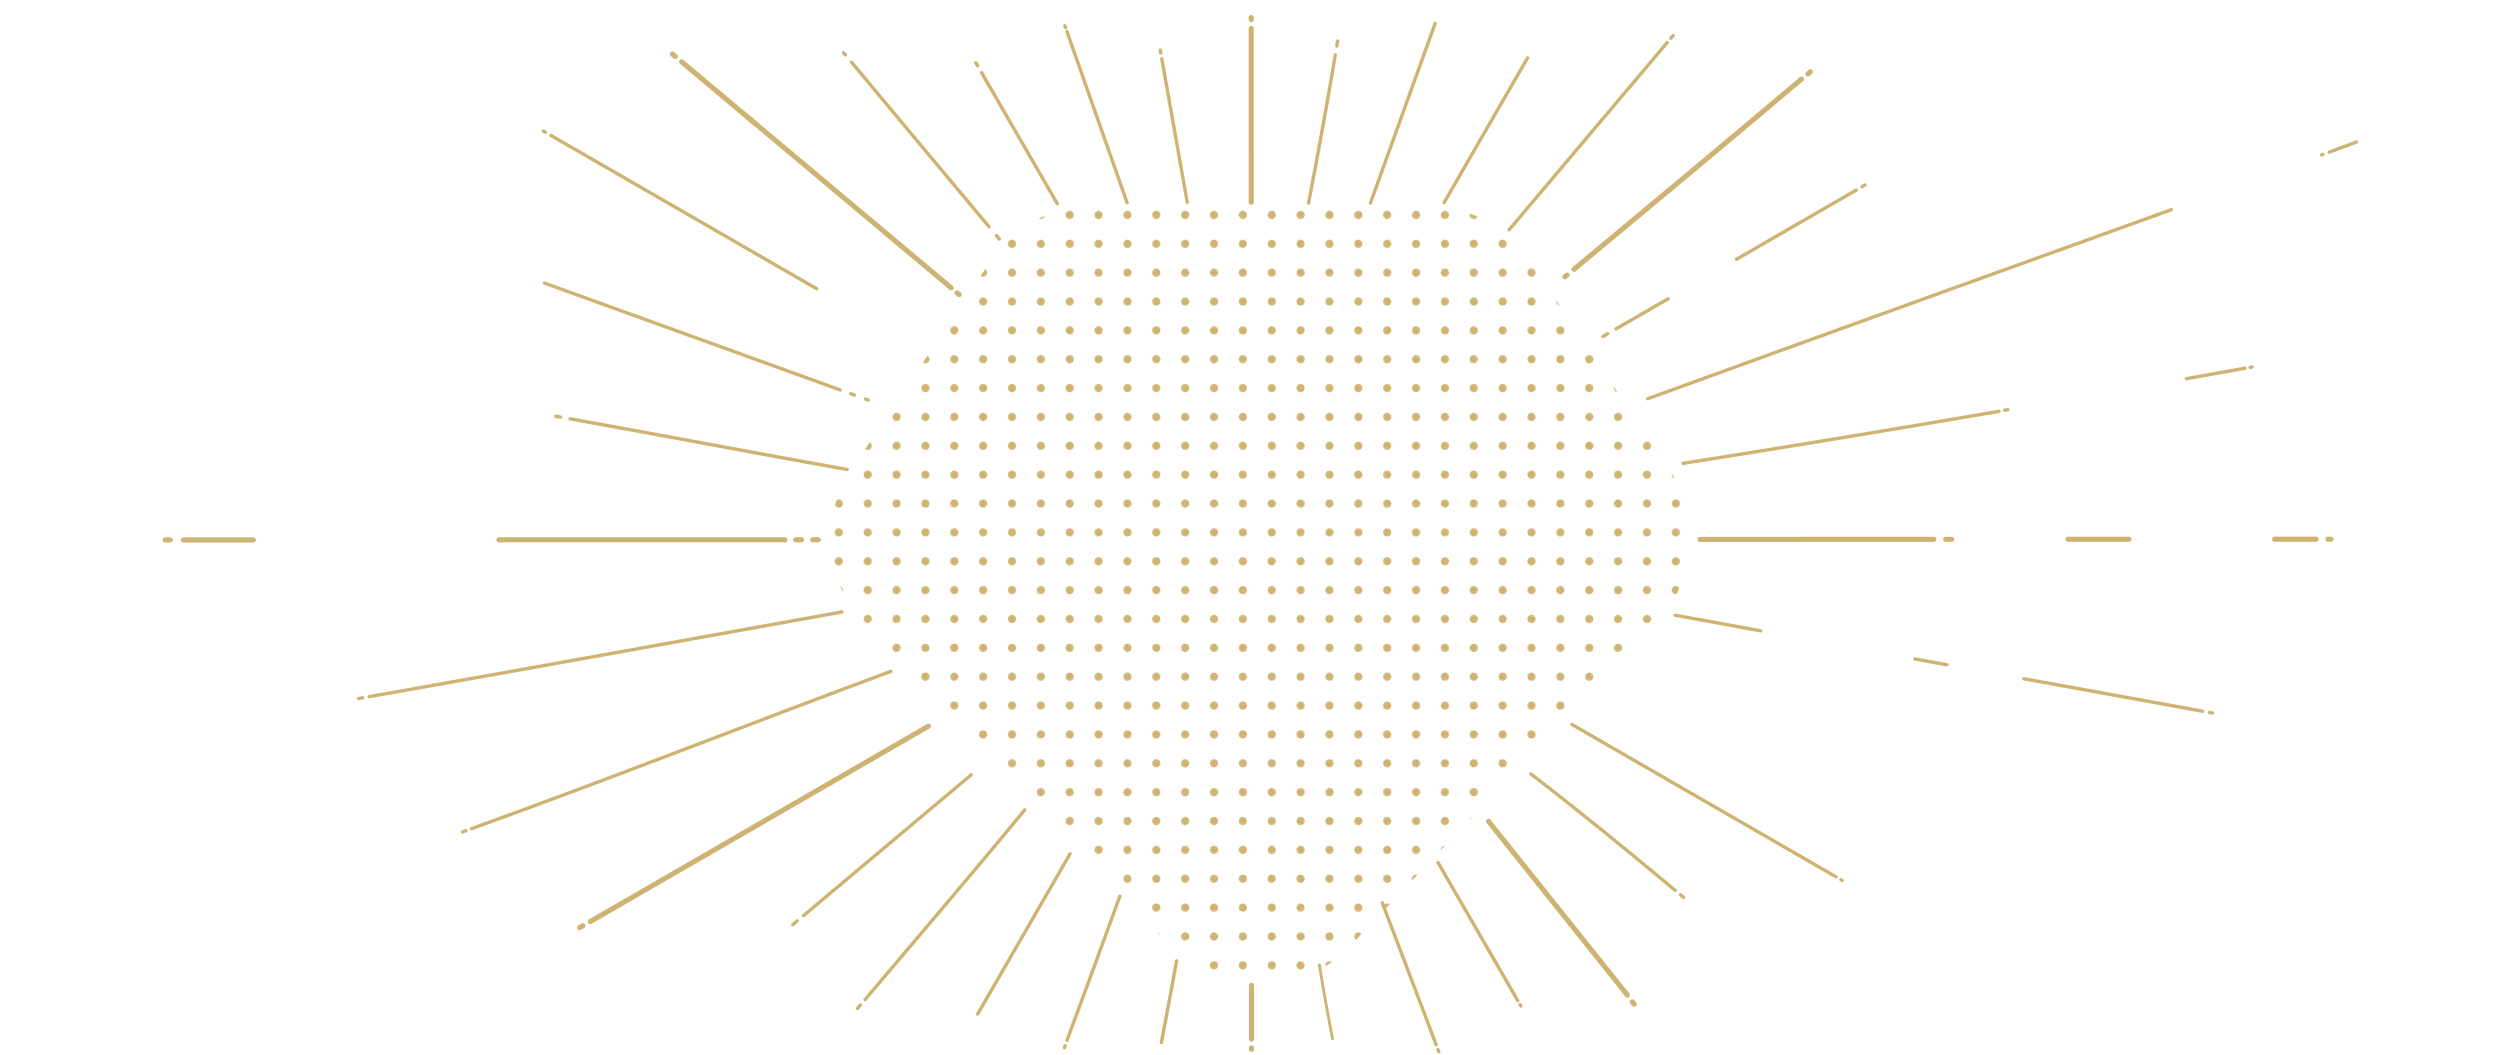
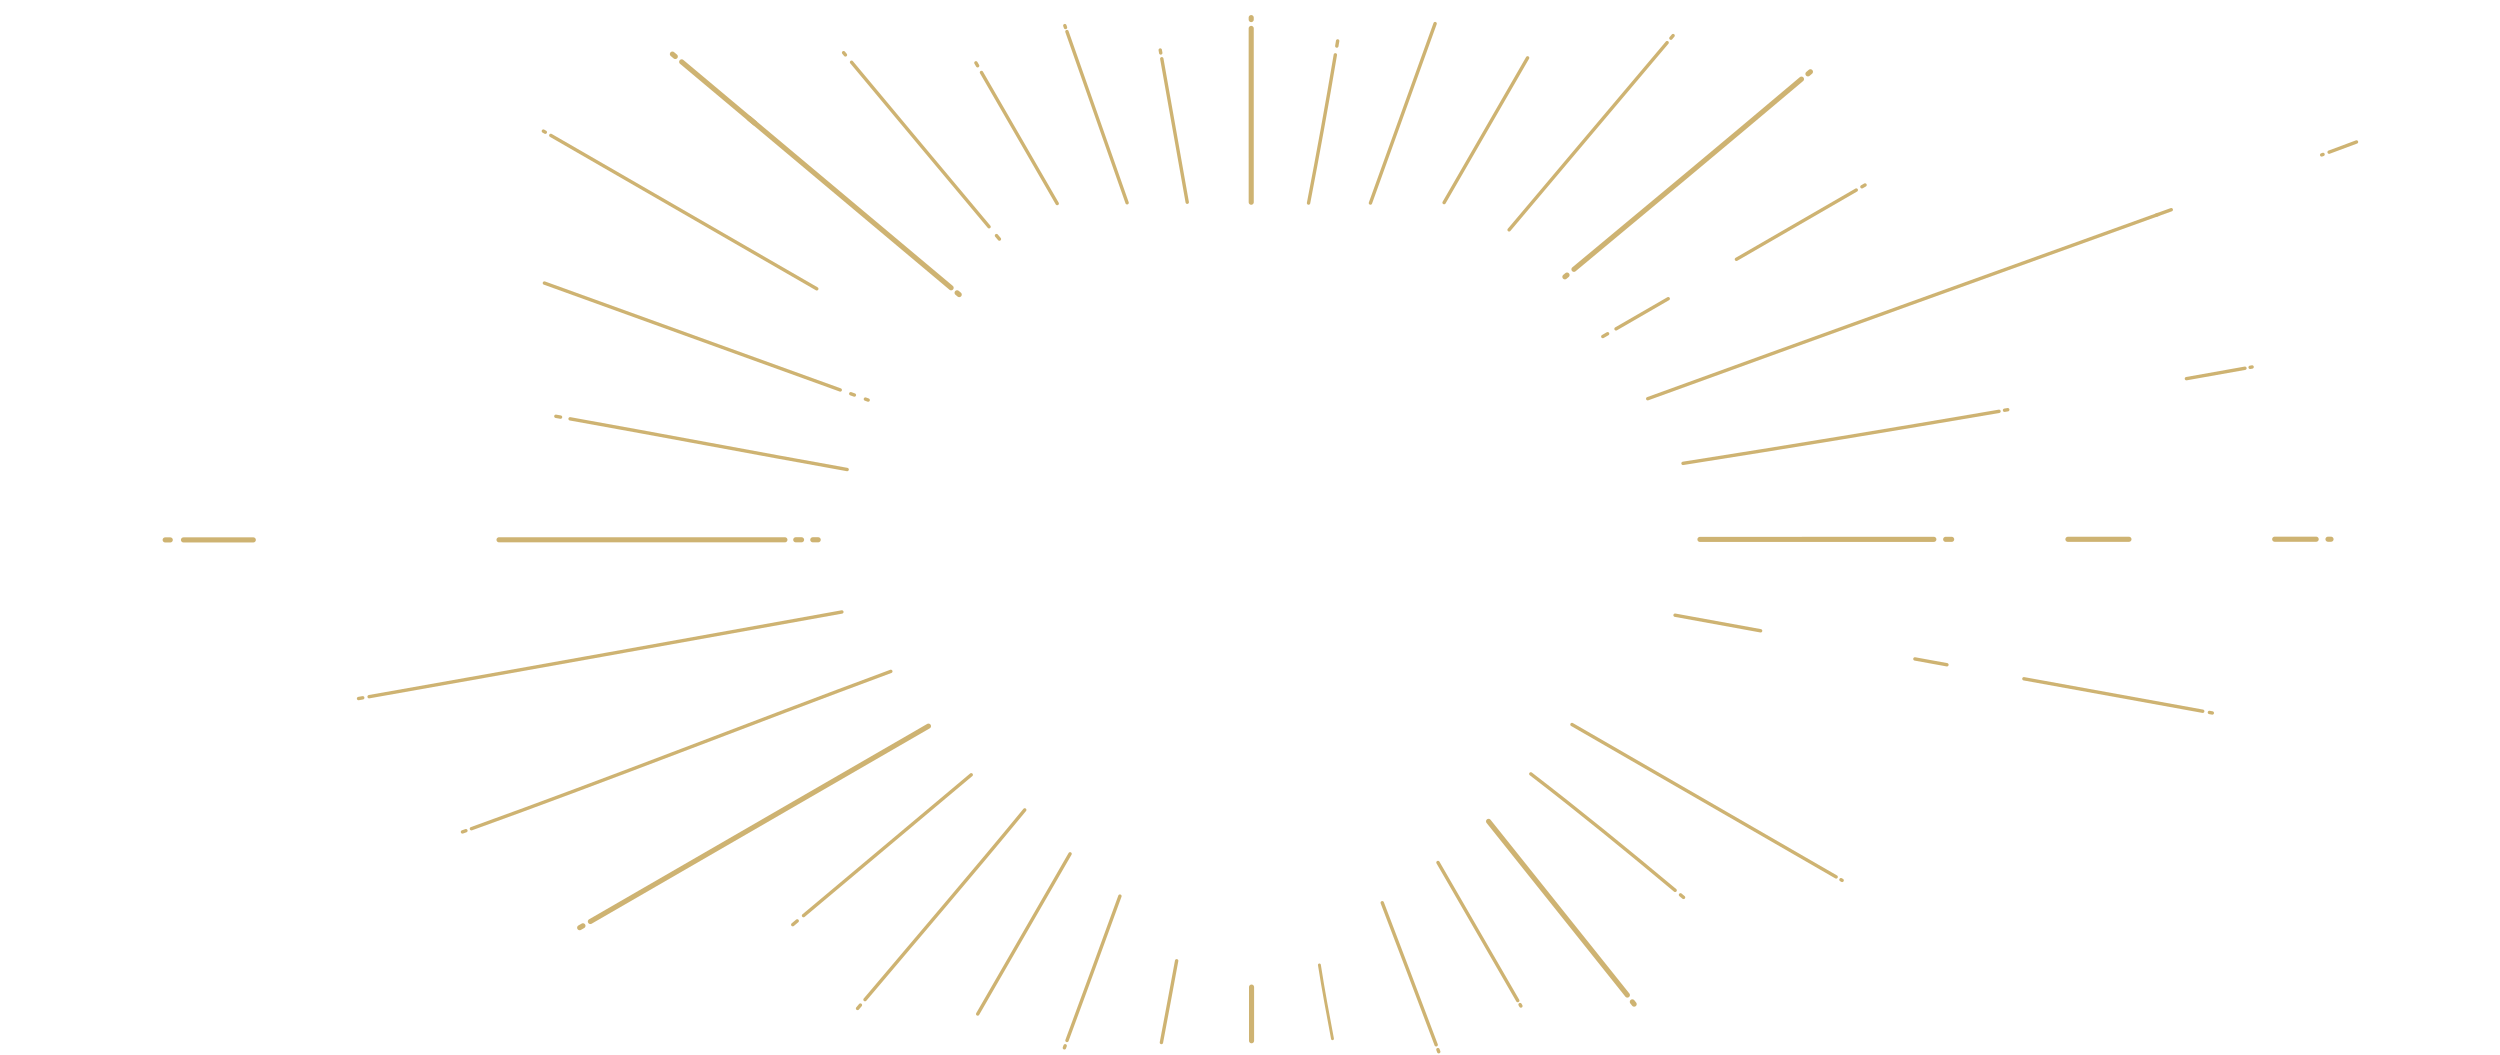
<svg xmlns="http://www.w3.org/2000/svg" id="sunburst" version="1.1" viewBox="0 0 1470 620">
  <defs>
    <style>
      .st0, .st1, .st2, .st3 {
        fill: none;
      }

      .st4 {
        fill: #ceb372;
      }

      .st1 {
        stroke-width: 3px;
      }

      .st1, .st2, .st3 {
        stroke: #ceb372;
        stroke-linecap: round;
        stroke-linejoin: round;
      }

      .st5 {
        fill: url(#_新規パターンスウォッチ_2);
      }

      .st2 {
        stroke-width: 2px;
      }

      .st3 {
        stroke-width: 1.7px;
      }
    </style>
-     <pattern id="_新規パターンスウォッチ_2" data-name=" 新規パターンスウォッチ 2" x="0" y="0" width="48" height="48" patternTransform="translate(-100.74 4148.39) rotate(-45)" patternUnits="userSpaceOnUse" viewBox="0 0 48 48">
+     <pattern id="_新規パターンスウォッチ_2" data-name=" 新規パターンスウォッチ 2" x="0" y="0" width="48" height="48" patternTransform="translate(-8275.31 -22207.34) rotate(-45) scale(1 -1)" patternUnits="userSpaceOnUse" viewBox="0 0 48 48">
      <g>
        <rect class="st0" width="48" height="48" />
        <g>
          <rect class="st0" width="48" height="48" />
          <g>
            <rect class="st0" width="48" height="48" />
            <g>
-               <path class="st4" d="M24,50.4c1.32,0,2.4-1.07,2.4-2.4s-1.08-2.4-2.4-2.4-2.4,1.08-2.4,2.4,1.07,2.4,2.4,2.4Z" />
-               <path class="st4" d="M48,50.4c1.32,0,2.4-1.07,2.4-2.4s-1.08-2.4-2.4-2.4-2.4,1.08-2.4,2.4,1.07,2.4,2.4,2.4Z" />
-               <path class="st4" d="M24,26.4c1.32,0,2.4-1.07,2.4-2.4s-1.08-2.4-2.4-2.4-2.4,1.08-2.4,2.4,1.07,2.4,2.4,2.4Z" />
-               <path class="st4" d="M48,26.4c1.32,0,2.4-1.07,2.4-2.4s-1.08-2.4-2.4-2.4-2.4,1.08-2.4,2.4,1.07,2.4,2.4,2.4Z" />
-               <path class="st4" d="M36,38.4c1.32,0,2.4-1.07,2.4-2.4s-1.08-2.4-2.4-2.4-2.4,1.08-2.4,2.4,1.07,2.4,2.4,2.4Z" />
-               <path class="st4" d="M12,38.4c1.32,0,2.4-1.07,2.4-2.4s-1.08-2.4-2.4-2.4-2.4,1.08-2.4,2.4,1.07,2.4,2.4,2.4Z" />
-               <path class="st4" d="M36,14.4c1.32,0,2.4-1.07,2.4-2.4s-1.08-2.4-2.4-2.4-2.4,1.08-2.4,2.4,1.07,2.4,2.4,2.4Z" />
-               <path class="st4" d="M12,14.4c1.32,0,2.4-1.07,2.4-2.4s-1.08-2.4-2.4-2.4-2.4,1.08-2.4,2.4,1.07,2.4,2.4,2.4Z" />
+               <rect class="st0" width="48" height="48" />
+               <g>
+                 <path class="st4" d="M24-2.4c1.32,0,2.4,1.07,2.4,2.4s-1.08,2.4-2.4,2.4-2.4-1.08-2.4-2.4,1.07-2.4,2.4-2.4Z" />
+                 <path class="st4" d="M48-2.4c1.32,0,2.4,1.07,2.4,2.4s-1.08,2.4-2.4,2.4-2.4-1.08-2.4-2.4,1.07-2.4,2.4-2.4Z" />
+                 <path class="st4" d="M24,21.6c1.32,0,2.4,1.07,2.4,2.4s-1.08,2.4-2.4,2.4-2.4-1.08-2.4-2.4,1.07-2.4,2.4-2.4Z" />
+                 <path class="st4" d="M48,21.6c1.32,0,2.4,1.07,2.4,2.4s-1.08,2.4-2.4,2.4-2.4-1.08-2.4-2.4,1.07-2.4,2.4-2.4Z" />
+                 <path class="st4" d="M36,9.6c1.32,0,2.4,1.07,2.4,2.4s-1.08,2.4-2.4,2.4-2.4-1.08-2.4-2.4,1.07-2.4,2.4-2.4Z" />
+                 <path class="st4" d="M12,9.6c1.32,0,2.4,1.07,2.4,2.4s-1.08,2.4-2.4,2.4-2.4-1.08-2.4-2.4,1.07-2.4,2.4-2.4Z" />
+                 <path class="st4" d="M36,33.6c1.32,0,2.4,1.07,2.4,2.4s-1.08,2.4-2.4,2.4-2.4-1.08-2.4-2.4,1.07-2.4,2.4-2.4Z" />
+                 <path class="st4" d="M12,33.6c1.32,0,2.4,1.07,2.4,2.4s-1.08,2.4-2.4,2.4-2.4-1.08-2.4-2.4,1.07-2.4,2.4-2.4Z" />
+               </g>
+               <g>
+                 <path class="st4" d="M0-2.4c1.32,0,2.4,1.07,2.4,2.4S1.32,2.4,0,2.4-2.4,1.32-2.4,0-1.33-2.4,0-2.4Z" />
+                 <path class="st4" d="M0,21.6c1.32,0,2.4,1.07,2.4,2.4s-1.08,2.4-2.4,2.4-2.4-1.08-2.4-2.4,1.07-2.4,2.4-2.4Z" />
+               </g>
+               <g>
+                 <path class="st4" d="M24,45.6c1.32,0,2.4,1.07,2.4,2.4s-1.08,2.4-2.4,2.4-2.4-1.08-2.4-2.4,1.07-2.4,2.4-2.4Z" />
+                 <path class="st4" d="M48,45.6c1.32,0,2.4,1.07,2.4,2.4s-1.08,2.4-2.4,2.4-2.4-1.08-2.4-2.4,1.07-2.4,2.4-2.4Z" />
+               </g>
+               <path class="st4" d="M0,45.6c1.32,0,2.4,1.07,2.4,2.4s-1.08,2.4-2.4,2.4-2.4-1.08-2.4-2.4,1.07-2.4,2.4-2.4Z" />
            </g>
-             <g>
-               <path class="st4" d="M0,50.4c1.32,0,2.4-1.07,2.4-2.4s-1.08-2.4-2.4-2.4-2.4,1.08-2.4,2.4,1.07,2.4,2.4,2.4Z" />
-               <path class="st4" d="M0,26.4c1.32,0,2.4-1.07,2.4-2.4s-1.08-2.4-2.4-2.4-2.4,1.08-2.4,2.4,1.07,2.4,2.4,2.4Z" />
-             </g>
-             <g>
-               <path class="st4" d="M24,2.4c1.32,0,2.4-1.07,2.4-2.4s-1.08-2.4-2.4-2.4-2.4,1.08-2.4,2.4,1.07,2.4,2.4,2.4Z" />
-               <path class="st4" d="M48,2.4c1.32,0,2.4-1.07,2.4-2.4s-1.08-2.4-2.4-2.4-2.4,1.08-2.4,2.4,1.07,2.4,2.4,2.4Z" />
-             </g>
-             <path class="st4" d="M0,2.4c1.32,0,2.4-1.07,2.4-2.4S1.32-2.4,0-2.4-2.4-1.32-2.4,0-1.33,2.4,0,2.4Z" />
          </g>
        </g>
      </g>
    </pattern>
  </defs>
  <g>
-     <g>
-       <line class="st1" x1="735.91" y1="610.96" x2="735.91" y2="579.41" />
-       <line class="st1" x1="735.91" y1="617.01" x2="735.91" y2="616.16" />
-     </g>
+     <line class="st1" x1="735.91" y1="611.96" x2="735.91" y2="580.41" />
    <path class="st2" d="M682.91,613c2.94-16.02,6.09-32.01,8.96-48.05" />
    <g>
      <path class="st2" d="M627.39,611.79c10.45-28.25,20.84-56.56,31.12-84.87" />
      <path class="st2" d="M625.86,616.13c.15-.4.3-.81.45-1.21" />
    </g>
    <line class="st2" x1="574.88" y1="596.23" x2="629.2" y2="502.06" />
    <g>
      <path class="st2" d="M508.63,587.78c31.35-37.15,63.03-74.01,93.91-111.55" />
      <path class="st2" d="M504.25,592.97c.56-.66,1.11-1.33,1.67-1.99" />
    </g>
    <g>
      <path class="st2" d="M472.47,538.39c32.87-27.62,65.74-55.19,98.61-82.81" />
      <path class="st2" d="M466.14,543.7c.87-.73,1.75-1.47,2.62-2.2" />
    </g>
    <g>
      <line class="st1" x1="347.14" y1="541.84" x2="545.93" y2="426.97" />
      <line class="st1" x1="340.84" y1="545.48" x2="342.77" y2="544.37" />
    </g>
    <g>
      <path class="st2" d="M277.19,487.28c82.61-29.75,164.27-62.02,246.61-92.51" />
      <path class="st2" d="M271.93,489.17c.67-.24,1.35-.48,2.02-.72" />
    </g>
    <g>
      <path class="st2" d="M217.04,409.65c92.69-16.37,185.32-33.15,277.97-49.82" />
      <path class="st2" d="M210.83,410.74c.82-.14,1.63-.29,2.45-.43" />
    </g>
    <g>
      <line class="st1" x1="477.92" y1="317.39" x2="481.1" y2="317.39" />
      <line class="st1" x1="467.9" y1="317.39" x2="471.31" y2="317.39" />
      <line class="st1" x1="293.43" y1="317.4" x2="461.52" y2="317.4" />
      <line class="st1" x1="107.89" y1="317.47" x2="148.94" y2="317.46" />
      <line class="st1" x1="97.12" y1="317.47" x2="100.11" y2="317.47" />
    </g>
    <g>
      <path class="st2" d="M335.21,246.27c54.34,9.74,108.57,20.09,162.91,29.81" />
      <path class="st2" d="M326.85,244.78c.91.16,1.83.32,2.74.48" />
    </g>
    <g>
      <path class="st2" d="M508.86,234.66c.54.2,1.07.38,1.61.58" />
      <path class="st2" d="M500.25,231.52c.72.25,1.41.51,2.12.76" />
      <path class="st2" d="M320.11,166.44c57.99,20.96,115.97,41.87,173.94,62.85" />
    </g>
    <g>
      <line class="st2" x1="323.88" y1="79.62" x2="480.26" y2="169.82" />
      <line class="st2" x1="319.5" y1="77.09" x2="320.64" y2="77.74" />
    </g>
    <g>
      <path class="st1" d="M562.77,172.17l1.25,1.05" />
      <path class="st1" d="M440.4,69.54c39.62,33.23,79.24,66.46,118.86,99.69" />
      <path class="st1" d="M400.83,36.38c14.29,11.98,28.58,23.97,42.87,35.94" />
      <path class="st1" d="M395.37,31.8c.57.47,1.13.95,1.7,1.42" />
    </g>
    <g>
      <path class="st2" d="M585.93,138.53c.58.68,1.14,1.37,1.72,2.05" />
      <path class="st2" d="M500.72,36.6c26.87,32.3,53.88,64.5,80.84,96.73" />
      <path class="st2" d="M496.04,30.98c.36.43.72.87,1.07,1.3" />
    </g>
    <g>
      <line class="st2" x1="577.11" y1="42.61" x2="621.64" y2="119.68" />
      <line class="st2" x1="573.84" y1="36.95" x2="574.84" y2="38.67" />
    </g>
    <g>
      <path class="st2" d="M627.36,18.56c11.82,33.54,23.58,67.11,35.37,100.67" />
      <path class="st2" d="M626.12,15.07c.13.37.26.73.39,1.1" />
    </g>
    <g>
      <path class="st2" d="M683.13,34.55c4.97,28.12,9.95,56.24,14.96,84.36" />
      <path class="st2" d="M682.22,29.42c.1.57.2,1.15.3,1.72" />
    </g>
    <g>
      <line class="st1" x1="735.71" y1="16.71" x2="735.72" y2="118.91" />
      <line class="st1" x1="735.71" y1="10.36" x2="735.71" y2="11.51" />
    </g>
    <g>
      <path class="st2" d="M785.18,32.25c-4.88,29.11-10.16,58.14-15.75,87.15" />
      <path class="st2" d="M786.54,24.07c-.17,1-.33,2-.5,3.01" />
    </g>
    <path class="st2" d="M843.84,13.87c-12.69,35.16-25.38,70.36-38.02,105.52" />
    <line class="st2" x1="898.22" y1="34.03" x2="849.13" y2="119.13" />
    <path class="st2" d="M980.27,25.07c-31,36.63-61.91,73.36-92.92,110.08" />
    <path class="st2" d="M983.78,20.92l-1.29,1.53" />
    <g>
      <path class="st1" d="M921.41,161.73c-.42.35-.84.7-1.26,1.05" />
      <path class="st1" d="M1059.26,46.52c-44.42,37.5-89.06,74.7-133.78,111.84" />
      <path class="st1" d="M1064.53,42.2c-.49.41-.97.82-1.46,1.24" />
    </g>
    <g>
      <line class="st2" x1="945.27" y1="196.24" x2="942.45" y2="197.88" />
      <line class="st2" x1="980.91" y1="175.64" x2="950.22" y2="193.37" />
      <line class="st2" x1="1091.48" y1="111.75" x2="1021.02" y2="152.47" />
      <line class="st2" x1="1096.64" y1="108.77" x2="1094.81" y2="109.83" />
    </g>
    <g>
      <path class="st2" d="M1276.7,123.31c-102.63,36.98-205.3,73.87-307.84,111.13" />
      <path class="st2" d="M1268.96,126.12c-.36.13-.71.26-1.07.38" />
      <path class="st2" d="M1365.95,90.8c-.27.1-.54.2-.81.29" />
      <path class="st2" d="M1385.62,83.48c-5.37,2-10.73,4.01-16.09,5.99" />
    </g>
    <g>
      <path class="st2" d="M1175.41,241.86c-61.86,10.59-123.78,20.84-185.79,30.6" />
      <path class="st2" d="M1180.55,240.91c-.63.11-1.25.21-1.88.32" />
      <path class="st2" d="M1320.03,216.53c-11.47,2.05-22.94,4.09-34.41,6.12" />
      <path class="st2" d="M1324.23,215.78c-.38.07-.77.14-1.15.21" />
    </g>
    <g>
      <line class="st1" x1="1137.1" y1="317.14" x2="999.57" y2="317.17" />
      <line class="st1" x1="1147.57" y1="317.13" x2="1144.05" y2="317.13" />
      <line class="st1" x1="1251.82" y1="317.1" x2="1215.94" y2="317.11" />
      <line class="st1" x1="1361.91" y1="317.06" x2="1337.52" y2="317.06" />
      <line class="st1" x1="1370.64" y1="317.06" x2="1368.86" y2="317.06" />
    </g>
    <g>
      <path class="st2" d="M1035.23,370.91c-16.77-3.06-33.53-6.12-50.29-9.17" />
      <path class="st2" d="M1144.79,390.88c-6.27-1.14-12.55-2.28-18.82-3.43" />
      <path class="st2" d="M1295.19,418.21c-35.07-6.35-70.11-12.72-105.13-19.09" />
      <path class="st2" d="M1300.83,419.23c-.56-.1-1.13-.2-1.69-.31" />
    </g>
    <g>
      <line class="st2" x1="1079.65" y1="515.62" x2="924.32" y2="426.02" />
      <line class="st2" x1="1083.17" y1="517.66" x2="1082.48" y2="517.26" />
    </g>
    <g>
      <path class="st2" d="M984.98,523.53c-27.89-23.31-56.04-46.31-84.86-68.48" />
      <path class="st2" d="M989.92,527.67c-.59-.5-1.19-.99-1.78-1.49" />
    </g>
    <g>
      <path class="st1" d="M956.89,585.1c-27.23-34.03-54.42-68.08-81.62-102.14" />
      <path class="st1" d="M960.88,590.43c-.36-.44-.71-.89-1.07-1.34" />
    </g>
    <g>
      <line class="st2" x1="892.44" y1="588.34" x2="845.53" y2="507.16" />
      <line class="st2" x1="894.28" y1="591.53" x2="893.8" y2="590.7" />
    </g>
    <g>
      <path class="st2" d="M844.46,614.35c-10.42-27.89-21.13-55.7-31.7-83.53" />
      <path class="st2" d="M845.97,618.41c-.16-.42-.31-.83-.47-1.25" />
    </g>
    <path class="st3" d="M783.5,610.77c-2.69-14.44-5.45-28.87-7.69-43.39" />
  </g>
  <path class="st5" d="M741.04,579.28c-19.71,0-38.78-8.21-52.33-22.52l-180.65-190.77c-11.18-11.81-18.1-27.24-19.48-43.44-1.38-16.21,2.83-32.58,11.86-46.11l82.21-123.2c13.4-20.08,35.81-32.07,59.95-32.07h196.89c24.14,0,46.55,11.99,59.95,32.07l82.21,123.19c9.03,13.53,13.24,29.9,11.86,46.11s-8.3,31.64-19.48,43.44l-180.65,190.77c-13.55,14.31-32.62,22.52-52.33,22.52h-.01Z" />
</svg>
